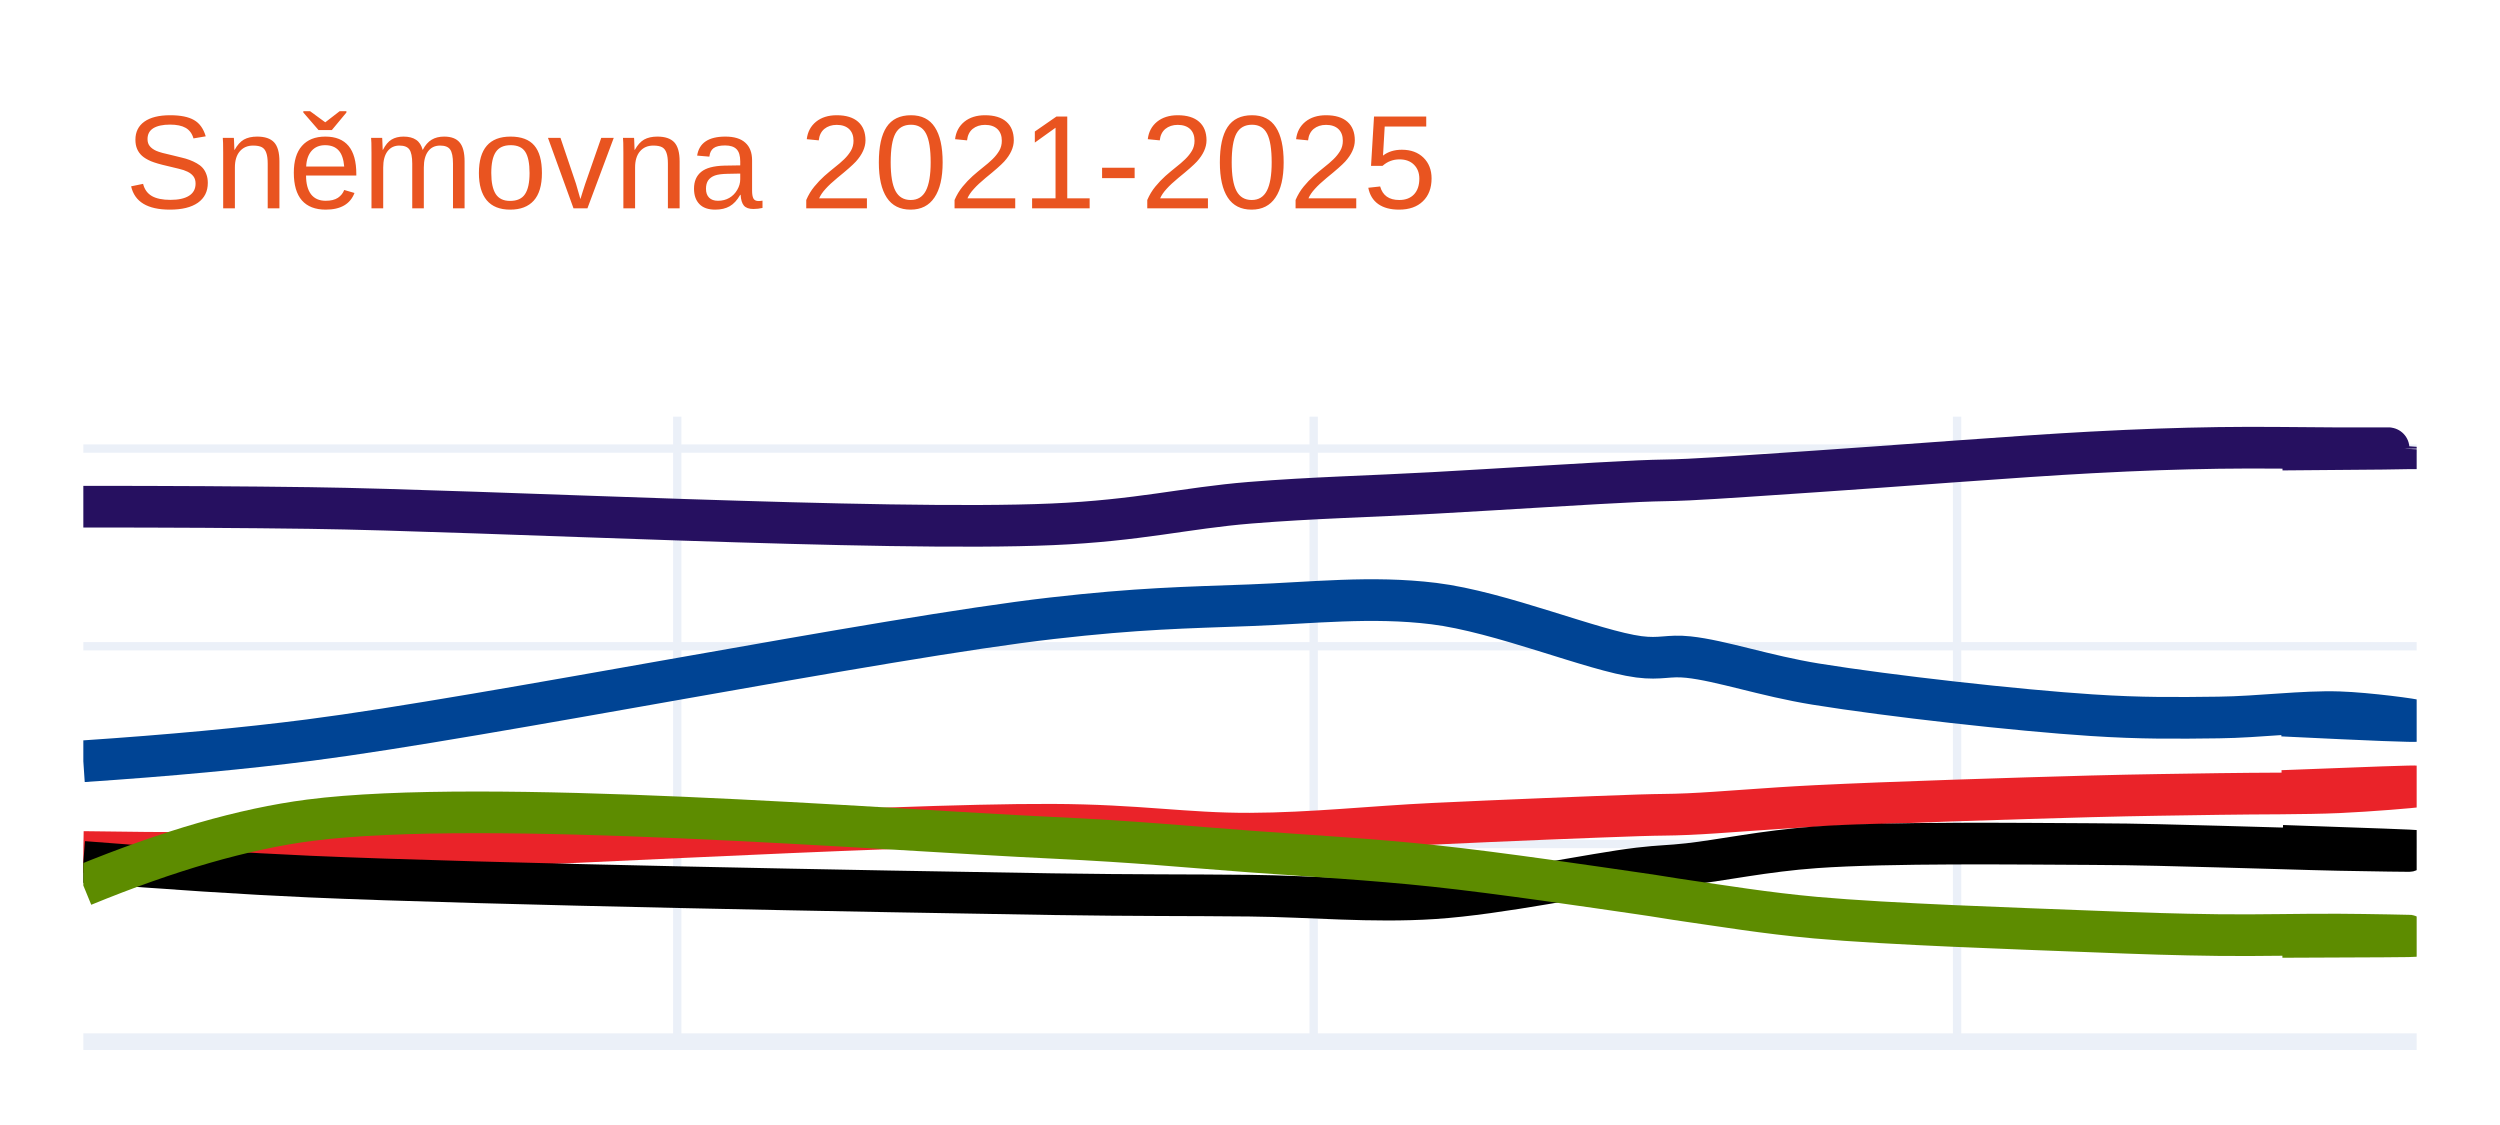
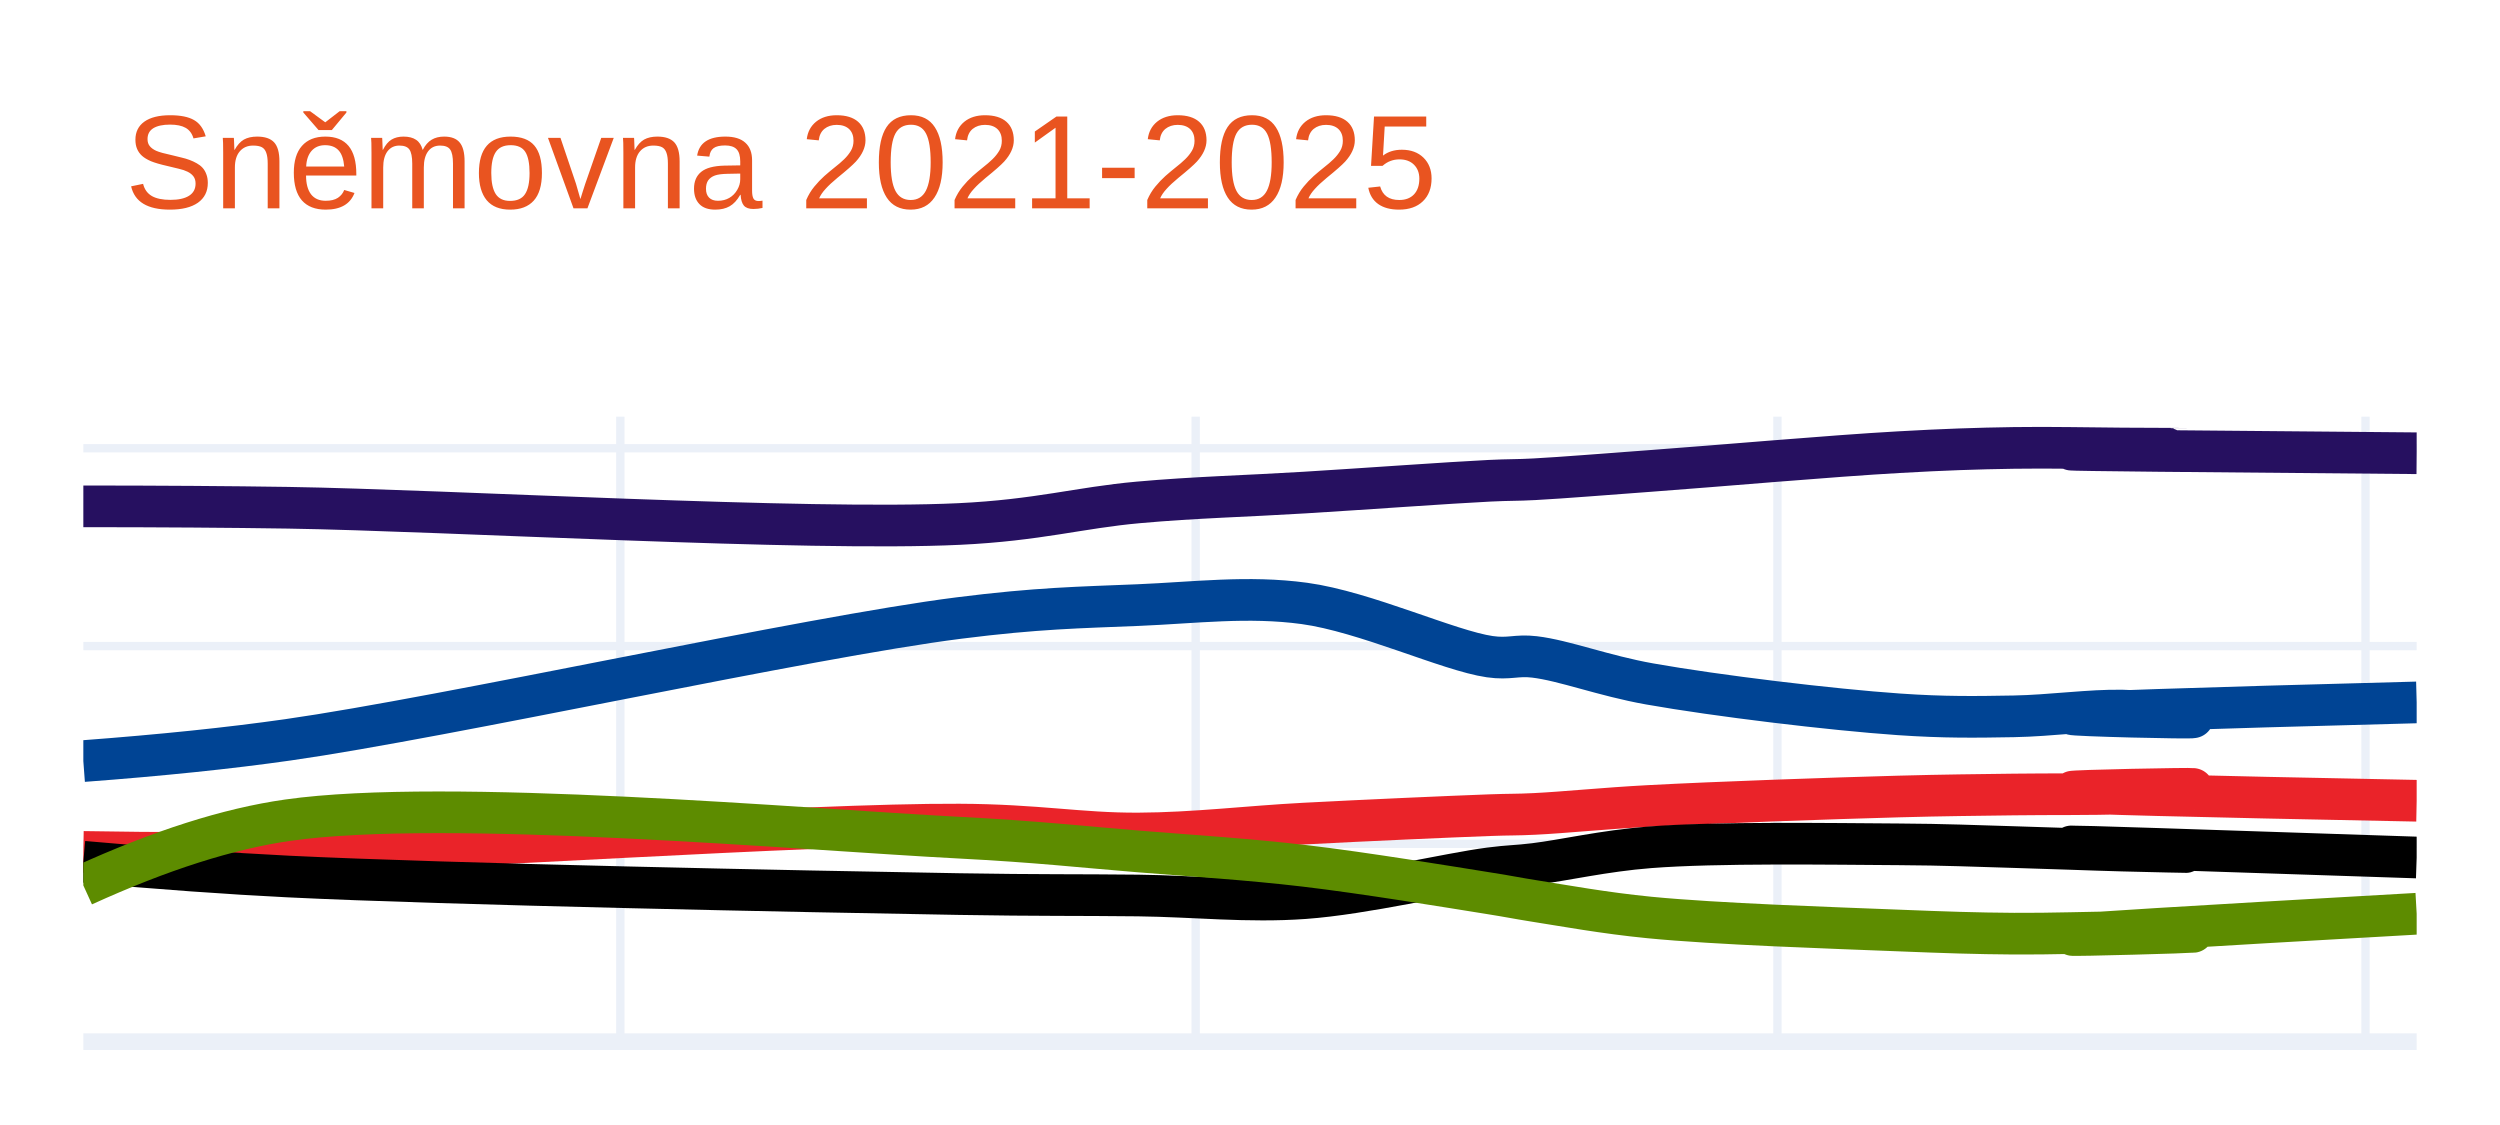
<svg xmlns="http://www.w3.org/2000/svg" class="main-svg" width="300" height="135" style="" viewBox="0 0 300 135">
  <rect x="0" y="0" width="300" height="135" style="fill: rgb(255, 255, 255); fill-opacity: 1;" />
-   <defs id="defs-3ab58d">
+   <defs id="defs-5b0dd8">
    <g class="clips">
-       <clipPath id="clip3ab58dxyplot" class="plotclip">
+       <clipPath id="clip5b0dd8xyplot" class="plotclip">
        <rect width="280" height="75" />
      </clipPath>
-       <clipPath class="axesclip" id="clip3ab58dx">
+       <clipPath class="axesclip" id="clip5b0dd8x">
        <rect x="10" y="0" width="280" height="135" />
      </clipPath>
-       <clipPath class="axesclip" id="clip3ab58dy">
+       <clipPath class="axesclip" id="clip5b0dd8y">
        <rect x="0" y="50" width="300" height="75" />
      </clipPath>
-       <clipPath class="axesclip" id="clip3ab58dxy">
+       <clipPath class="axesclip" id="clip5b0dd8xy">
        <rect x="10" y="50" width="280" height="75" />
      </clipPath>
    </g>
    <g class="gradients" />
    <g class="patterns" />
  </defs>
  <g class="bglayer" />
  <g class="layer-below">
    <g class="imagelayer" />
    <g class="shapelayer" />
  </g>
  <g class="cartesianlayer">
    <g class="subplot xy">
      <g class="layer-subplot">
        <g class="shapelayer" />
        <g class="imagelayer" />
      </g>
      <g class="gridlayer">
        <g class="x">
-           <path class="xgrid crisp" transform="translate(81.27,0)" d="M0,50v75" style="stroke: rgb(235, 240, 248); stroke-opacity: 1; stroke-width: 1px;" />
-           <path class="xgrid crisp" transform="translate(157.64,0)" d="M0,50v75" style="stroke: rgb(235, 240, 248); stroke-opacity: 1; stroke-width: 1px;" />
-           <path class="xgrid crisp" transform="translate(234.85,0)" d="M0,50v75" style="stroke: rgb(235, 240, 248); stroke-opacity: 1; stroke-width: 1px;" />
+           <path class="xgrid crisp" transform="translate(74.44,0)" d="M0,50v75" style="stroke: rgb(235, 240, 248); stroke-opacity: 1; stroke-width: 1px;" />
+           <path class="xgrid crisp" transform="translate(143.48,0)" d="M0,50v75" style="stroke: rgb(235, 240, 248); stroke-opacity: 1; stroke-width: 1px;" />
+           <path class="xgrid crisp" transform="translate(213.29,0)" d="M0,50v75" style="stroke: rgb(235, 240, 248); stroke-opacity: 1; stroke-width: 1px;" />
+           <path class="xgrid crisp" transform="translate(283.86,0)" d="M0,50v75" style="stroke: rgb(235, 240, 248); stroke-opacity: 1; stroke-width: 1px;" />
        </g>
        <g class="y">
-           <path class="ygrid crisp" transform="translate(0,101.28)" d="M10,0h280" style="stroke: rgb(235, 240, 248); stroke-opacity: 1; stroke-width: 1px;" />
-           <path class="ygrid crisp" transform="translate(0,77.55)" d="M10,0h280" style="stroke: rgb(235, 240, 248); stroke-opacity: 1; stroke-width: 1px;" />
-           <path class="ygrid crisp" transform="translate(0,53.83)" d="M10,0h280" style="stroke: rgb(235, 240, 248); stroke-opacity: 1; stroke-width: 1px;" />
+           <path class="ygrid crisp" transform="translate(0,101.26)" d="M10,0h280" style="stroke: rgb(235, 240, 248); stroke-opacity: 1; stroke-width: 1px;" />
+           <path class="ygrid crisp" transform="translate(0,77.53)" d="M10,0h280" style="stroke: rgb(235, 240, 248); stroke-opacity: 1; stroke-width: 1px;" />
+           <path class="ygrid crisp" transform="translate(0,53.79)" d="M10,0h280" style="stroke: rgb(235, 240, 248); stroke-opacity: 1; stroke-width: 1px;" />
        </g>
      </g>
      <g class="zerolinelayer">
        <path class="yzl zl crisp" transform="translate(0,125)" d="M10,0h280" style="stroke: rgb(235, 240, 248); stroke-opacity: 1; stroke-width: 2px;" />
      </g>
      <path class="xlines-below" />
      <path class="ylines-below" />
      <g class="overlines-below" />
      <g class="xaxislayer-below" />
      <g class="yaxislayer-below" />
      <g class="overaxes-below" />
-       <g class="plot" transform="translate(10,50)" clip-path="url(#clip3ab58dxyplot)">
+       <g class="plot" transform="translate(10,50)" clip-path="url(#clip5b0dd8xyplot)">
        <g class="scatterlayer mlayer">
-           <g class="trace scatter traceec3b5a" style="stroke-miterlimit: 2; opacity: 1;">
+           <g class="trace scatter tracea0a86e" style="stroke-miterlimit: 2; opacity: 1;">
            <g class="fills" />
            <g class="errorbars" />
            <g class="lines">
-               <path class="js-line" d="M0,10.8Q15.49,10.8 27.15,10.96C48.28,11.25 96.03,13.8 116.24,12.92C126.71,12.47 132.22,10.96 140,10.33C147.48,9.72 154.51,9.57 162.06,9.15C170.04,8.71 181.26,7.98 186.67,7.74C189.32,7.62 190.17,7.67 192.61,7.55C196.52,7.36 201.82,6.97 207.88,6.57C216.8,5.98 232.04,4.76 240.97,4.29C247.03,3.97 251.22,3.83 256.24,3.75C261.12,3.67 266.38,3.78 270.67,3.79C274.12,3.8 280,3.78 280,3.8Q280,3.82 263.88,3.95" style="vector-effect: non-scaling-stroke; fill: none; stroke: rgb(38, 16, 96); stroke-opacity: 1; stroke-width: 5px; opacity: 1;" />
+               <path class="js-line" d="M0,10.76Q14.01,10.77 24.55,10.93C43.65,11.23 86.83,13.76 105.1,12.88C114.57,12.43 119.54,10.92 126.58,10.29C133.34,9.68 139.69,9.53 146.52,9.11C153.73,8.67 163.88,7.93 168.77,7.69C171.17,7.57 171.94,7.63 174.14,7.51C177.68,7.32 182.47,6.92 187.95,6.52C196.02,5.93 209.79,4.71 217.86,4.26C223.34,3.95 227.13,3.82 231.67,3.75C236.08,3.68 240.83,3.8 244.71,3.82C247.83,3.84 253.15,3.85 253.15,3.87C253.15,3.9 238.58,3.91 238.58,3.96Q238.58,4.05 280,4.39" style="vector-effect: non-scaling-stroke; fill: none; stroke: rgb(38, 16, 96); stroke-opacity: 1; stroke-width: 5px; opacity: 1;" />
            </g>
            <g class="points" />
            <g class="text" />
          </g>
-           <g class="trace scatter traceea2d48" style="stroke-miterlimit: 2; opacity: 1;">
+           <g class="trace scatter traceb8931d" style="stroke-miterlimit: 2; opacity: 1;">
            <g class="fills" />
            <g class="errorbars" />
            <g class="lines">
-               <path class="js-line" d="M0,41.35Q15.52,40.31 27.15,38.81C48.31,36.09 95.97,26.51 116.24,24.19C126.65,23 132.22,22.92 140,22.63C147.49,22.35 154.57,21.51 162.06,22.43C170.1,23.42 181.24,28.11 186.67,28.82C189.3,29.16 190.19,28.59 192.61,28.85C196.54,29.27 201.79,31.1 207.88,32.09C216.78,33.53 232.04,35.24 240.97,35.82C247.02,36.22 251.22,36.16 256.24,36.1C261.12,36.04 266.39,35.33 270.67,35.47C274.12,35.58 280.01,36.37 280,36.5Q279.99,36.66 263.88,35.87" style="vector-effect: non-scaling-stroke; fill: none; stroke: rgb(0, 68, 148); stroke-opacity: 1; stroke-width: 5px; opacity: 1;" />
+               <path class="js-line" d="M0,41.33Q14.04,40.28 24.55,38.78C43.69,36.05 86.77,26.48 105.1,24.16C114.5,22.97 119.55,22.9 126.58,22.61C133.35,22.33 139.76,21.49 146.52,22.41C153.8,23.4 163.85,28.09 168.77,28.8C171.14,29.14 171.95,28.57 174.14,28.83C177.69,29.25 182.44,31.09 187.95,32.07C195.99,33.5 209.78,35.16 217.86,35.72C223.33,36.1 227.13,36.04 231.67,35.96C236.08,35.88 240.84,35.19 244.71,35.27C247.83,35.34 253.16,35.97 253.15,36.08C253.14,36.22 238.58,35.87 238.58,35.69Q238.58,35.38 280,34.29" style="vector-effect: non-scaling-stroke; fill: none; stroke: rgb(0, 68, 148); stroke-opacity: 1; stroke-width: 5px; opacity: 1;" />
            </g>
            <g class="points" />
            <g class="text" />
          </g>
-           <g class="trace scatter trace4cc922" style="stroke-miterlimit: 2; opacity: 1;">
+           <g class="trace scatter trace756a6f" style="stroke-miterlimit: 2; opacity: 1;">
            <g class="fills" />
            <g class="errorbars" />
            <g class="lines">
-               <path class="js-line" d="M0,52.24Q15.49,52.48 27.15,52.27C48.28,51.89 96.01,48.89 116.24,48.97C126.69,49.01 132.23,50.07 140,50.04C147.49,50.01 154.5,49.21 162.06,48.85C170.04,48.47 181.26,48.02 186.67,47.84C189.32,47.75 190.17,47.8 192.61,47.69C196.52,47.52 201.82,47.02 207.88,46.72C216.8,46.28 232.05,45.8 240.97,45.56C247.03,45.4 251.22,45.36 256.24,45.28C261.12,45.2 266.38,45.26 270.67,45.07C274.12,44.92 280,44.44 280,44.37Q279.99,44.28 263.88,44.92" style="vector-effect: non-scaling-stroke; fill: none; stroke: rgb(234, 35, 41); stroke-opacity: 1; stroke-width: 5px; opacity: 1;" />
+               <path class="js-line" d="M0,52.23Q14.01,52.47 24.55,52.26C43.65,51.88 86.81,48.87 105.1,48.95C114.54,48.99 119.55,50.05 126.58,50.02C133.35,49.99 139.69,49.19 146.52,48.83C153.73,48.45 163.88,48 168.77,47.82C171.17,47.73 171.94,47.78 174.14,47.67C177.68,47.5 182.47,47 187.95,46.71C196.01,46.28 209.79,45.8 217.86,45.58C223.34,45.43 227.13,45.4 231.67,45.34C236.08,45.28 240.84,45.35 244.71,45.21C247.83,45.09 253.15,44.73 253.15,44.67C253.15,44.59 238.58,44.87 238.58,45.02Q238.58,45.28 280,46.09" style="vector-effect: non-scaling-stroke; fill: none; stroke: rgb(234, 35, 41); stroke-opacity: 1; stroke-width: 5px; opacity: 1;" />
            </g>
            <g class="points" />
            <g class="text" />
          </g>
-           <g class="trace scatter trace8c53ef" style="stroke-miterlimit: 2; opacity: 1;">
+           <g class="trace scatter tracea8f8ba" style="stroke-miterlimit: 2; opacity: 1;">
            <g class="fills" />
            <g class="errorbars" />
            <g class="lines">
-               <path class="js-line" d="M0,53.43Q15.48,54.67 27.15,55.19C48.27,56.12 96.01,56.98 116.24,57.3C126.68,57.46 132.23,57.4 140,57.48C147.49,57.56 154.53,58.28 162.06,57.79C170.06,57.27 181.26,54.83 186.67,54.2C189.32,53.89 190.17,53.95 192.61,53.68C196.52,53.25 201.8,52.11 207.88,51.68C216.79,51.05 232.05,51.25 240.97,51.29C247.03,51.31 251.22,51.47 256.24,51.59C261.12,51.71 266.38,51.9 270.67,51.99C274.12,52.06 280,52.15 280,52.11Q280,52.05 263.88,51.5" style="vector-effect: non-scaling-stroke; fill: none; stroke: rgb(0, 0, 0); stroke-opacity: 1; stroke-width: 5px; opacity: 1;" />
+               <path class="js-line" d="M0,53.41Q14,54.66 24.55,55.18C43.64,56.12 86.81,56.98 105.1,57.29C114.54,57.45 119.55,57.38 126.58,57.46C133.35,57.54 139.71,58.27 146.52,57.78C153.76,57.26 163.88,54.82 168.77,54.19C171.16,53.88 171.94,53.94 174.14,53.67C177.68,53.24 182.45,52.11 187.95,51.68C196,51.05 209.79,51.27 217.86,51.32C223.34,51.35 227.13,51.52 231.67,51.65C236.08,51.77 240.83,51.97 244.71,52.07C247.83,52.15 253.15,52.28 253.15,52.24C253.15,52.19 238.58,51.61 238.58,51.57Q238.58,51.5 280,52.9" style="vector-effect: non-scaling-stroke; fill: none; stroke: rgb(0, 0, 0); stroke-opacity: 1; stroke-width: 5px; opacity: 1;" />
            </g>
            <g class="points" />
            <g class="text" />
          </g>
-           <g class="trace scatter trace37b15d" style="stroke-miterlimit: 2; opacity: 1;">
+           <g class="trace scatter traceb325ff" style="stroke-miterlimit: 2; opacity: 1;">
            <g class="fills" />
            <g class="errorbars" />
            <g class="lines">
-               <path class="js-line" d="M0,56.26Q15.34,49.96 27.15,48.43C48.13,45.72 96.02,49.59 116.24,50.53C126.69,51.02 132.23,51.61 140,52.18C147.49,52.73 154.52,53.11 162.06,53.91C170.05,54.76 181.27,56.44 186.67,57.22C189.33,57.6 190.17,57.78 192.61,58.13C196.52,58.68 201.81,59.57 207.88,60.12C216.79,60.92 232.04,61.42 240.97,61.77C247.03,62.01 251.22,62.15 256.24,62.21C261.12,62.27 266.38,62.12 270.67,62.15C274.12,62.17 280,62.28 280,62.32Q280,62.38 263.88,62.43" style="vector-effect: non-scaling-stroke; fill: none; stroke: rgb(93, 140, 0); stroke-opacity: 1; stroke-width: 5px; opacity: 1;" />
+               <path class="js-line" d="M0,56.25Q13.84,49.94 24.55,48.42C43.49,45.72 86.82,49.58 105.1,50.52C114.55,51.01 119.55,51.6 126.58,52.17C133.35,52.72 139.7,53.1 146.52,53.9C153.75,54.75 163.89,56.43 168.77,57.21C171.17,57.59 171.93,57.77 174.14,58.12C177.67,58.67 182.45,59.56 187.95,60.1C196,60.89 209.79,61.34 217.86,61.66C223.34,61.88 227.13,62.01 231.67,62.04C236.08,62.07 240.83,61.89 244.71,61.86C247.83,61.83 253.15,61.8 253.15,61.83C253.15,61.87 238.58,62.3 238.58,62.19Q238.57,62 280,59.65" style="vector-effect: non-scaling-stroke; fill: none; stroke: rgb(93, 140, 0); stroke-opacity: 1; stroke-width: 5px; opacity: 1;" />
            </g>
            <g class="points" />
            <g class="text" />
          </g>
        </g>
      </g>
      <g class="overplot" />
      <path class="xlines-above crisp" d="M0,0" style="fill: none;" />
      <path class="ylines-above crisp" d="M0,0" style="fill: none;" />
      <g class="overlines-above" />
      <g class="xaxislayer-above" />
      <g class="yaxislayer-above" />
      <g class="overaxes-above" />
    </g>
  </g>
  <g class="polarlayer" />
  <g class="smithlayer" />
  <g class="ternarylayer" />
  <g class="geolayer" />
  <g class="funnelarealayer" />
  <g class="pielayer" />
  <g class="iciclelayer" />
  <g class="treemaplayer" />
  <g class="sunburstlayer" />
  <g class="glimages" />
-   <defs id="topdefs-3ab58d">
+   <defs id="topdefs-5b0dd8">
    <g class="clips" />
  </defs>
  <g class="layer-above">
    <g class="imagelayer" />
    <g class="shapelayer" />
  </g>
  <g class="infolayer">
    <g class="g-gtitle">
      <text class="gtitle" x="15" y="25" text-anchor="start" dy="0em" style="font-family: Ubuntu, verdana, arial, sans-serif; font-size: 16px; fill: rgb(233, 84, 32); opacity: 1; font-weight: normal; white-space: pre;">Sněmovna 2021-2025</text>
    </g>
    <g class="g-xtitle" />
    <g class="g-ytitle" />
  </g>
</svg>
